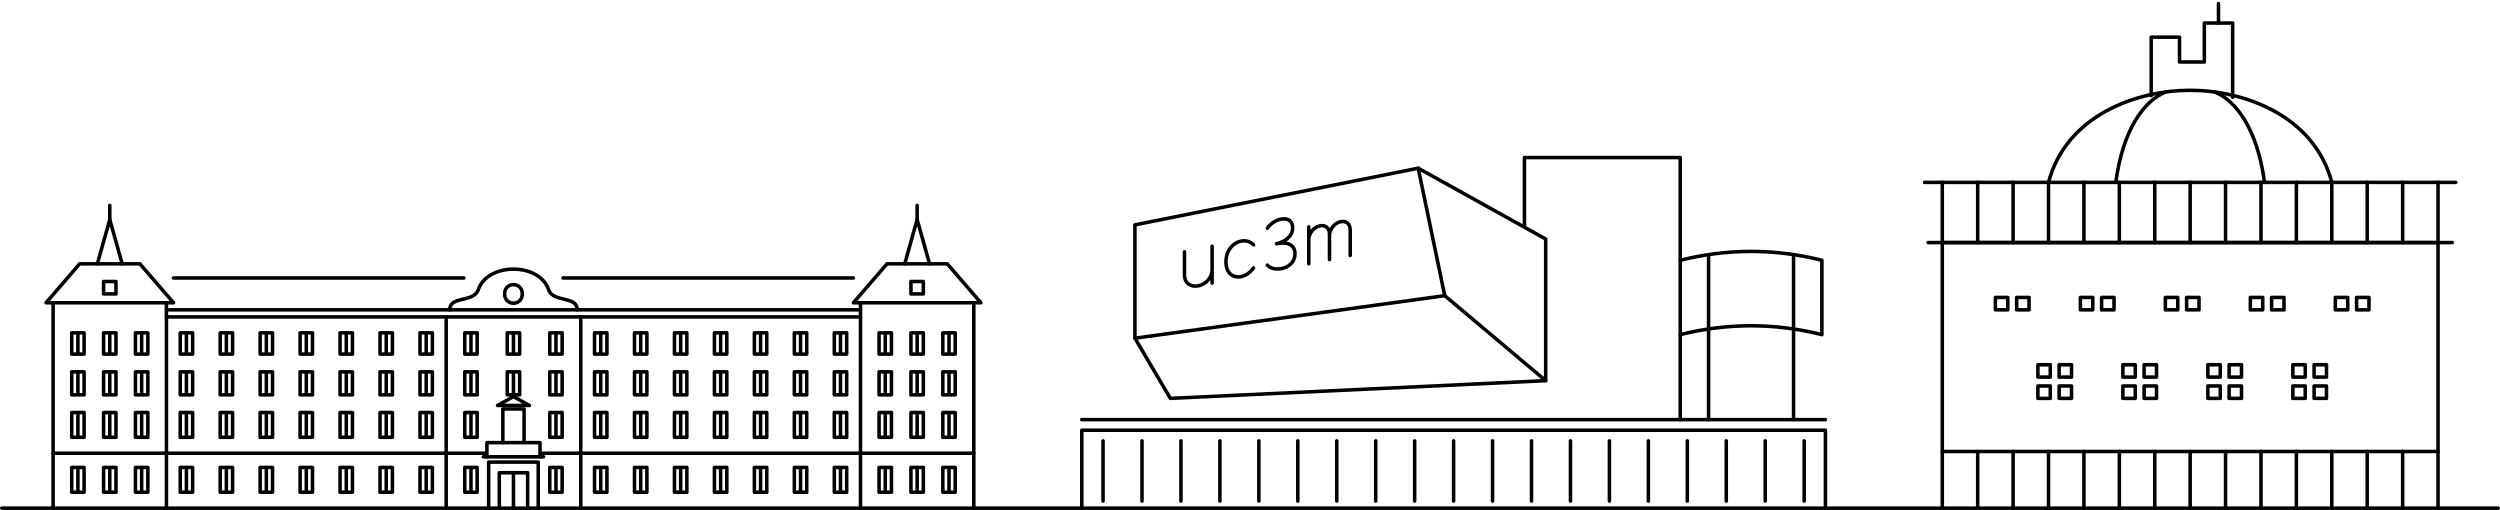
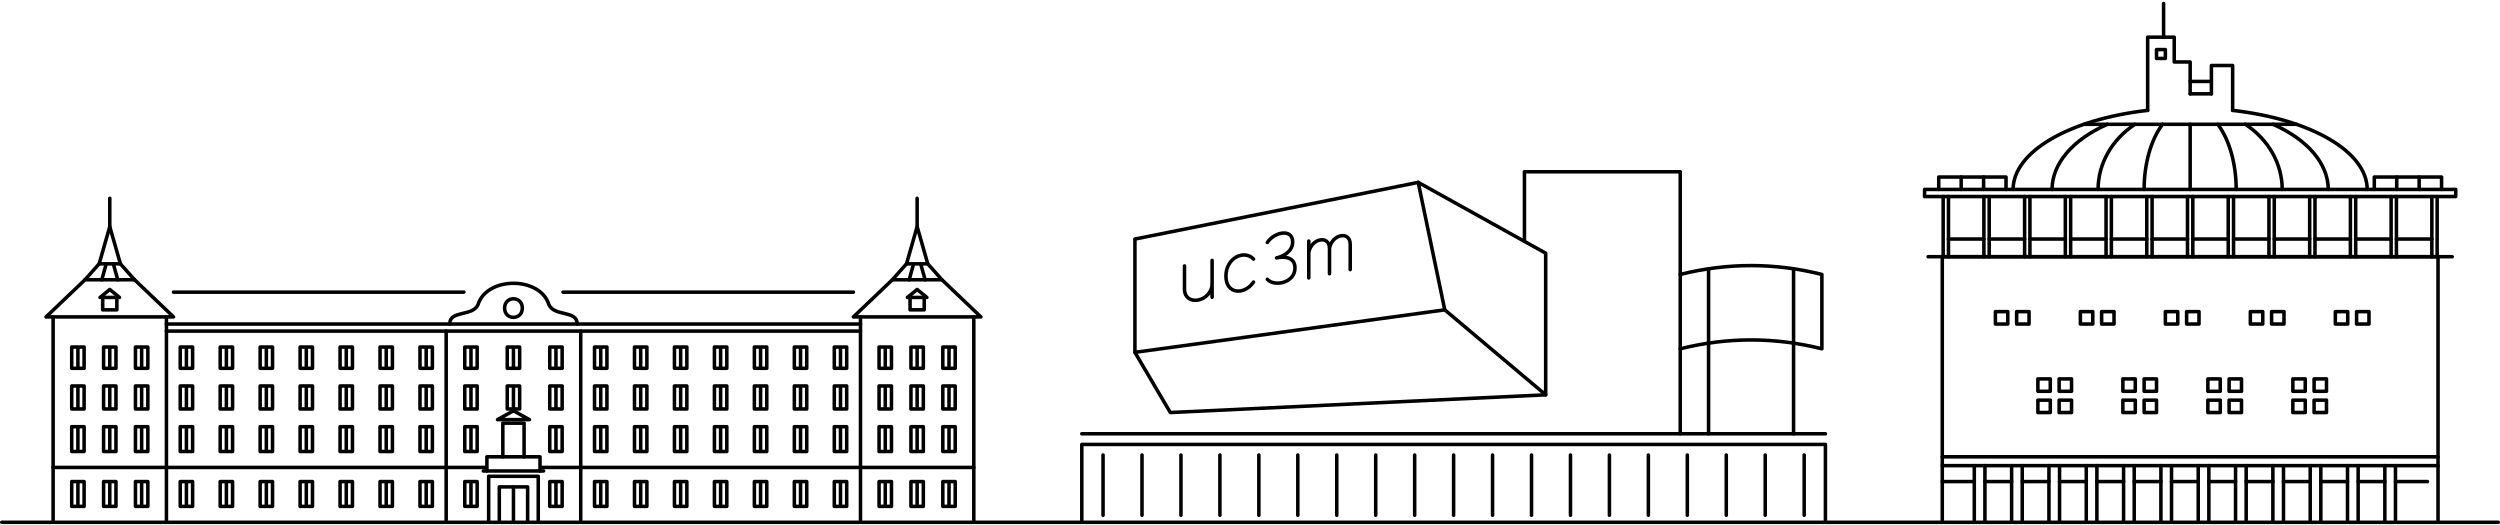
- <svg xmlns="http://www.w3.org/2000/svg" fill="none" stroke="currentColor" stroke-linecap="round" stroke-linejoin="round" stroke-width="2" viewBox="-1 -1 1412 288">
-   <path d="M29 286V170h-4l19-22h34l19 22h-4v116" />
-   <path d="M29 170h64" />
-   <path d="m54 148 7-25 7 25" />
-   <path d="M61 123v-8" />
-   <path d="M57.5 165h7v-7h-7Z" />
-   <path d="M485 286V170h-4l19-22h34l19 22h-4v116" />
-   <path d="M485 170h64" />
-   <path d="m510 148 7-25 7 25" />
-   <path d="M517 123v-8" />
-   <path d="M513.5 165h7v-7h-7Z" />
-   <path d="M93 174h392" />
-   <path d="M93 178h392" />
-   <path d="M97 156h164" />
-   <path d="M317 156h164" />
-   <path d="M251 178v108" />
-   <path d="M327 178v108" />
-   <path d="M253 174c0-8 13-4 16-11 5-16 35-16 40 0 3 7 16 3 16 11" />
-   <path d="M284 165c0 7 10 7 10 0s-10-7-10 0" />
-   <path d="M29 255h244" />
-   <path d="M305 255h244" />
-   <path d="M39.5 277v-14h7v14Zm3.5 0v-14m14.5 14v-14h7v14Zm3.5 0v-14m14.5 14v-14h7v14Zm3.5 0v-14m21.79 14v-14h7v14Zm3.5 0v-14m19.07 14v-14h7v14Zm3.5 0v-14m19.07 14v-14h7v14Zm3.5 0v-14m19.07 14v-14h7v14Zm3.5 0v-14m19.07 14v-14h7v14Zm3.5 0v-14m19.07 14v-14h7v14Zm3.5 0v-14m19.07 14v-14h7v14Zm3.5 0v-14m21.79 14v-14h7v14Zm3.5 0v-14m44.5 14v-14h7v14Zm3.5 0v-14m21.79 14v-14h7v14Zm3.5 0v-14m19.07 14v-14h7v14Zm3.5 0v-14m19.07 14v-14h7v14Zm3.5 0v-14m19.07 14v-14h7v14Zm3.5 0v-14m19.07 14v-14h7v14Zm3.5 0v-14m19.07 14v-14h7v14Zm3.5 0v-14m19.07 14v-14h7v14Zm3.5 0v-14m21.79 14v-14h7v14Zm3.5 0v-14m14.5 14v-14h7v14Zm3.5 0v-14m14.5 14v-14h7v14Zm3.5 0v-14" />
-   <path d="M39.5 246v-14h7v14Zm3.5 0v-14m14.5 14v-14h7v14Zm3.5 0v-14m14.5 14v-14h7v14Zm3.5 0v-14m21.79 14v-14h7v14Zm3.5 0v-14m19.07 14v-14h7v14Zm3.5 0v-14m19.07 14v-14h7v14Zm3.5 0v-14m19.07 14v-14h7v14Zm3.5 0v-14m19.07 14v-14h7v14Zm3.5 0v-14m19.07 14v-14h7v14Zm3.5 0v-14m19.07 14v-14h7v14Zm3.5 0v-14m21.79 14v-14h7v14Zm3.5 0v-14m44.5 14v-14h7v14Zm3.5 0v-14m21.79 14v-14h7v14Zm3.5 0v-14m19.07 14v-14h7v14Zm3.5 0v-14m19.07 14v-14h7v14Zm3.5 0v-14m19.07 14v-14h7v14Zm3.5 0v-14m19.07 14v-14h7v14Zm3.5 0v-14m19.07 14v-14h7v14Zm3.5 0v-14m19.07 14v-14h7v14Zm3.5 0v-14m21.79 14v-14h7v14Zm3.5 0v-14m14.5 14v-14h7v14Zm3.5 0v-14m14.5 14v-14h7v14Zm3.5 0v-14" />
-   <path d="M39.5 222v-13h7v13Zm3.5 0v-13m14.5 13v-13h7v13Zm3.5 0v-13m14.5 13v-13h7v13Zm3.5 0v-13m21.79 13v-13h7v13Zm3.5 0v-13m19.07 13v-13h7v13Zm3.5 0v-13m19.07 13v-13h7v13Zm3.5 0v-13m19.07 13v-13h7v13Zm3.5 0v-13m19.07 13v-13h7v13Zm3.5 0v-13m19.07 13v-13h7v13Zm3.5 0v-13m19.07 13v-13h7v13Zm3.5 0v-13m21.79 13v-13h7v13Zm3.5 0v-13m20.5 13v-13h7v13Zm3.5 0v-13m20.5 13v-13h7v13Zm3.5 0v-13m21.79 13v-13h7v13Zm3.5 0v-13m19.07 13v-13h7v13Zm3.5 0v-13m19.07 13v-13h7v13Zm3.5 0v-13m19.07 13v-13h7v13Zm3.5 0v-13m19.07 13v-13h7v13Zm3.5 0v-13m19.07 13v-13h7v13Zm3.5 0v-13m19.07 13v-13h7v13Zm3.5 0v-13m21.79 13v-13h7v13Zm3.5 0v-13m14.5 13v-13h7v13Zm3.5 0v-13m14.5 13v-13h7v13Zm3.5 0v-13" />
-   <path d="M39.5 199v-12h7v12Zm3.5 0v-12m14.5 12v-12h7v12Zm3.5 0v-12m14.5 12v-12h7v12Zm3.5 0v-12m21.79 12v-12h7v12Zm3.5 0v-12m19.07 12v-12h7v12Zm3.5 0v-12m19.07 12v-12h7v12Zm3.5 0v-12m19.07 12v-12h7v12Zm3.5 0v-12m19.07 12v-12h7v12Zm3.5 0v-12m19.07 12v-12h7v12Zm3.5 0v-12m19.07 12v-12h7v12Zm3.5 0v-12m21.79 12v-12h7v12Zm3.5 0v-12m20.5 12v-12h7v12Zm3.5 0v-12m20.5 12v-12h7v12Zm3.5 0v-12m21.79 12v-12h7v12Zm3.5 0v-12m19.07 12v-12h7v12Zm3.5 0v-12m19.07 12v-12h7v12Zm3.5 0v-12m19.07 12v-12h7v12Zm3.5 0v-12m19.07 12v-12h7v12Zm3.5 0v-12m19.07 12v-12h7v12Zm3.5 0v-12m19.07 12v-12h7v12Zm3.5 0v-12m21.79 12v-12h7v12Zm3.5 0v-12m14.5 12v-12h7v12Zm3.5 0v-12m14.5 12v-12h7v12Zm3.5 0v-12" />
-   <path d="M275 286v-26h28v26" />
-   <path d="M272 257h34" />
-   <path d="M281 286v-20h16v20" />
-   <path d="M289 286v-20" />
-   <path d="M274 257v-8h30v8" />
-   <path d="M283 249v-19h12v19" />
-   <path d="m280 228 9-5 9 5Z" />
-   <path d="M610 286v-44h420v44" />
-   <path d="M610 236h420" />
-   <path d="M622 282v-34m22 34v-34m22 34v-34m22 34v-34m22 34v-34m22 34v-34m22 34v-34m22 34v-34m22 34v-34m22 34v-34m22 34v-34m22 34v-34m22 34v-34m22 34v-34m22 34v-34m22 34v-34m22 34v-34m22 34v-34m22 34v-34" />
-   <path d="M640 190v-64l160-32 15 72Z" />
-   <path d="m800 94 72 40v80l-57-48" />
-   <path d="m640 190 20 34 212-10" />
-   <path d="M860 127V88h88v148" />
-   <path d="M948 146q40-10 80 0v42q-40-10-80 0" />
-   <path d="M964 143v93m48-93v93" />
-   <path d="M668 141.2v13c0 10.4 15.6 7.28 15.6-3.12v-13 20.8" />
-   <path d="M707 137.3c-5.2-5.46-15.6-.78-15.6 9.62s10.4 10.92 15.6 3.38" />
-   <path d="M714.8 127.94c3.9-5.98 14.3-8.06 14.3-.26 0 5.2-5.2 8.19-9.1 8.97 5.2-1.04 10.4-.13 10.4 5.72 0 8.45-11.7 10.79-15.6 6.37" />
-   <path d="M738.2 147.96v-20.8 6.5c1.3-8.06 11.7-10.14 11.7-2.34v14.3-14.3c1.3-8.06 11.7-10.14 11.7-2.34v14.3" />
-   <path d="M1096 286V136h280v150" />
-   <path d="M1096 254h280" />
-   <path d="M1116 286v-32m20 32v-32m20 32v-32m20 32v-32m20 32v-32m20 32v-32m20 32v-32m20 32v-32m20 32v-32m20 32v-32m20 32v-32m20 32v-32m20 32v-32" />
-   <path d="M1088 136h296" />
-   <path d="M1096 136v-34m20 34v-34m20 34v-34m20 34v-34m20 34v-34m20 34v-34m20 34v-34m20 34v-34m20 34v-34m20 34v-34m20 34v-34m20 34v-34m20 34v-34m20 34v-34m20 34v-34" />
-   <path d="M1086 102h300" />
-   <path d="M1126 174h7v-7h-7Zm12 0h7v-7h-7Zm36 0h7v-7h-7Zm12 0h7v-7h-7Zm36 0h7v-7h-7Zm12 0h7v-7h-7Zm36 0h7v-7h-7Zm12 0h7v-7h-7Zm36 0h7v-7h-7Zm12 0h7v-7h-7Z" />
-   <path d="M1150 224h7v-7h-7Zm12 0h7v-7h-7Zm-12-12h7v-7h-7Zm12 0h7v-7h-7Zm36 12h7v-7h-7Zm12 0h7v-7h-7Zm-12-12h7v-7h-7Zm12 0h7v-7h-7Zm36 12h7v-7h-7Zm12 0h7v-7h-7Zm-12-12h7v-7h-7Zm12 0h7v-7h-7Zm36 12h7v-7h-7Zm12 0h7v-7h-7Zm-12-12h7v-7h-7Zm12 0h7v-7h-7Z" />
-   <path d="M1156 102c10-38 50-52 80-52s70 14 80 52" />
-   <path d="M1194 102c4-30 16-46 28-51" />
-   <path d="M1278 102c-4-30-16-46-28-51" />
-   <path d="M1214 53V20h16v14h14V12h16v42" />
-   <path d="M1252 12V1" />
-   <path d="M0 286h1410" />
+ <svg xmlns="http://www.w3.org/2000/svg" fill="none" stroke="currentColor" stroke-linecap="round" stroke-linejoin="round" stroke-width="2" viewBox="-1 -1 1412 296">
+   <path d="M29 294V178h-4l22-21h28l22 21h-4v116" />
+   <path d="M29 178h64" />
+   <path d="m47 157 8-9 6-21 6 21 8 9" />
+   <path d="M55 148h12" />
+   <path d="m56.5 157 2.5-9m6.5 9-2.5-9" />
+   <path d="M61 127v-16" />
+   <path d="M57 174v-7h8v7Z" />
+   <path d="m55.5 167 5.5-4.5 5.5 4.5" />
+   <path d="M485 294V178h-4l22-21h28l22 21h-4v116" />
+   <path d="M485 178h64" />
+   <path d="m503 157 8-9 6-21 6 21 8 9" />
+   <path d="M511 148h12" />
+   <path d="m512.5 157 2.5-9m6.5 9-2.5-9" />
+   <path d="M517 127v-16" />
+   <path d="M513 174v-7h8v7Z" />
+   <path d="m511.5 167 5.5-4.5 5.5 4.5" />
+   <path d="M93 182h392" />
+   <path d="M93 186h392" />
+   <path d="M97 164h164" />
+   <path d="M317 164h164" />
+   <path d="M251 186v108" />
+   <path d="M327 186v108" />
+   <path d="M253 182c0-8 13-4 16-11 5-16 35-16 40 0 3 7 16 3 16 11" />
+   <path d="M284 173c0 7 10 7 10 0s-10-7-10 0" />
+   <path d="M29 263h244" />
+   <path d="M305 263h244" />
+   <path d="M39.5 285v-14h7v14Zm3.5 0v-14m14.5 14v-14h7v14Zm3.5 0v-14m14.5 14v-14h7v14Zm3.5 0v-14m21.79 14v-14h7v14Zm3.5 0v-14m19.07 14v-14h7v14Zm3.5 0v-14m19.07 14v-14h7v14Zm3.5 0v-14m19.07 14v-14h7v14Zm3.5 0v-14m19.07 14v-14h7v14Zm3.5 0v-14m19.07 14v-14h7v14Zm3.5 0v-14m19.07 14v-14h7v14Zm3.5 0v-14m21.79 14v-14h7v14Zm3.5 0v-14m44.5 14v-14h7v14Zm3.5 0v-14m21.79 14v-14h7v14Zm3.5 0v-14m19.07 14v-14h7v14Zm3.5 0v-14m19.07 14v-14h7v14Zm3.5 0v-14m19.07 14v-14h7v14Zm3.5 0v-14m19.07 14v-14h7v14Zm3.5 0v-14m19.07 14v-14h7v14Zm3.5 0v-14m19.07 14v-14h7v14Zm3.5 0v-14m21.79 14v-14h7v14Zm3.5 0v-14m14.5 14v-14h7v14Zm3.5 0v-14m14.5 14v-14h7v14Zm3.5 0v-14" />
+   <path d="M39.5 254v-14h7v14Zm3.5 0v-14m14.5 14v-14h7v14Zm3.5 0v-14m14.5 14v-14h7v14Zm3.5 0v-14m21.79 14v-14h7v14Zm3.5 0v-14m19.07 14v-14h7v14Zm3.5 0v-14m19.07 14v-14h7v14Zm3.5 0v-14m19.07 14v-14h7v14Zm3.5 0v-14m19.07 14v-14h7v14Zm3.5 0v-14m19.07 14v-14h7v14Zm3.5 0v-14m19.07 14v-14h7v14Zm3.5 0v-14m21.79 14v-14h7v14Zm3.5 0v-14m44.5 14v-14h7v14Zm3.5 0v-14m21.79 14v-14h7v14Zm3.5 0v-14m19.07 14v-14h7v14Zm3.5 0v-14m19.07 14v-14h7v14Zm3.5 0v-14m19.07 14v-14h7v14Zm3.5 0v-14m19.07 14v-14h7v14Zm3.5 0v-14m19.07 14v-14h7v14Zm3.5 0v-14m19.07 14v-14h7v14Zm3.5 0v-14m21.79 14v-14h7v14Zm3.5 0v-14m14.5 14v-14h7v14Zm3.5 0v-14m14.5 14v-14h7v14Zm3.5 0v-14" />
+   <path d="M39.5 230v-13h7v13Zm3.5 0v-13m14.5 13v-13h7v13Zm3.5 0v-13m14.5 13v-13h7v13Zm3.5 0v-13m21.79 13v-13h7v13Zm3.5 0v-13m19.07 13v-13h7v13Zm3.5 0v-13m19.07 13v-13h7v13Zm3.5 0v-13m19.07 13v-13h7v13Zm3.5 0v-13m19.07 13v-13h7v13Zm3.5 0v-13m19.07 13v-13h7v13Zm3.5 0v-13m19.07 13v-13h7v13Zm3.5 0v-13m21.79 13v-13h7v13Zm3.5 0v-13m20.5 13v-13h7v13Zm3.5 0v-13m20.5 13v-13h7v13Zm3.5 0v-13m21.79 13v-13h7v13Zm3.5 0v-13m19.07 13v-13h7v13Zm3.5 0v-13m19.07 13v-13h7v13Zm3.5 0v-13m19.07 13v-13h7v13Zm3.5 0v-13m19.07 13v-13h7v13Zm3.5 0v-13m19.07 13v-13h7v13Zm3.5 0v-13m19.07 13v-13h7v13Zm3.5 0v-13m21.79 13v-13h7v13Zm3.5 0v-13m14.5 13v-13h7v13Zm3.5 0v-13m14.5 13v-13h7v13Zm3.5 0v-13" />
+   <path d="M39.5 207v-12h7v12Zm3.5 0v-12m14.5 12v-12h7v12Zm3.5 0v-12m14.5 12v-12h7v12Zm3.5 0v-12m21.79 12v-12h7v12Zm3.5 0v-12m19.07 12v-12h7v12Zm3.5 0v-12m19.07 12v-12h7v12Zm3.5 0v-12m19.07 12v-12h7v12Zm3.5 0v-12m19.07 12v-12h7v12Zm3.5 0v-12m19.07 12v-12h7v12Zm3.5 0v-12m19.07 12v-12h7v12Zm3.5 0v-12m21.79 12v-12h7v12Zm3.5 0v-12m20.5 12v-12h7v12Zm3.5 0v-12m20.5 12v-12h7v12Zm3.5 0v-12m21.79 12v-12h7v12Zm3.5 0v-12m19.07 12v-12h7v12Zm3.5 0v-12m19.07 12v-12h7v12Zm3.5 0v-12m19.07 12v-12h7v12Zm3.5 0v-12m19.07 12v-12h7v12Zm3.5 0v-12m19.07 12v-12h7v12Zm3.5 0v-12m19.07 12v-12h7v12Zm3.5 0v-12m21.79 12v-12h7v12Zm3.5 0v-12m14.5 12v-12h7v12Zm3.5 0v-12m14.5 12v-12h7v12Zm3.5 0v-12" />
+   <path d="M275 294v-26h28v26" />
+   <path d="M272 265h34" />
+   <path d="M281 294v-20h16v20" />
+   <path d="M289 294v-20" />
+   <path d="M274 265v-8h30v8" />
+   <path d="M283 257v-19h12v19" />
+   <path d="m280 236 9-5 9 5Z" />
+   <path d="M610 294v-44h420v44" />
+   <path d="M610 244h420" />
+   <path d="M622 290v-34m22 34v-34m22 34v-34m22 34v-34m22 34v-34m22 34v-34m22 34v-34m22 34v-34m22 34v-34m22 34v-34m22 34v-34m22 34v-34m22 34v-34m22 34v-34m22 34v-34m22 34v-34m22 34v-34m22 34v-34m22 34v-34" />
+   <path d="M640 198v-64l160-32 15 72Z" />
+   <path d="m800 102 72 40v80l-57-48" />
+   <path d="m640 198 20 34 212-10" />
+   <path d="M860 135V96h88v148" />
+   <path d="M948 154q40-10 80 0v42q-40-10-80 0" />
+   <path d="M964 151v93m48-93v93" />
+   <path d="M668 149.2v13c0 10.4 15.6 7.28 15.6-3.12v-13 20.8" />
+   <path d="M707 145.3c-5.2-5.46-15.6-.78-15.6 9.62s10.4 10.92 15.6 3.38" />
+   <path d="M714.8 135.94c3.9-5.98 14.3-8.06 14.3-.26 0 5.2-5.2 8.19-9.1 8.97 5.2-1.04 10.4-.13 10.4 5.72 0 8.45-11.7 10.79-15.6 6.37" />
+   <path d="M738.2 155.96v-20.8 6.5c1.3-8.06 11.7-10.14 11.7-2.34v14.3-14.3c1.3-8.06 11.7-10.14 11.7-2.34v14.3" />
+   <path d="M1096 294V144h280v150" />
+   <path d="M1114.08 294v-32m6 0v32m15.08 0v-32m6 0v32m15.08 0v-32m6 0v32m15.08 0v-32m6 0v32m15.08 0v-32m6 0v32m15.08 0v-32m6 0v32m15.08 0v-32m6 0v32m15.08 0v-32m6 0v32m15.08 0v-32m6 0v32m15.08 0v-32m6 0v32m15.08 0v-32m6 0v32m15.08 0v-32m6 0v32" />
+   <path d="M1096 262h280" />
+   <path d="M1096 257h280" />
+   <path d="M1096 271h18.08m6 0h15.08m6 0h15.08m6 0h15.08m6 0h15.08m6 0h15.08m6 0h15.08m6 0h15.08m6 0h15.08m6 0h15.08m6 0h15.08m6 0h15.08m6 0h18.08" />
+   <path d="M1088 144h296" />
+   <path d="M1096.5 144v-34m3 0v34m20 0v-34m3 0v34m20 0v-34m3 0v34m20 0v-34m3 0v34m20 0v-34m3 0v34m20 0v-34m3 0v34m20 0v-34m3 0v34m20 0v-34m3 0v34m20 0v-34m3 0v34m20 0v-34m3 0v34m20 0v-34m3 0v34m20 0v-34m3 0v34m20 0v-34m3 0v34" />
+   <path d="M1099.5 134h20m3 0h20m3 0h20m3 0h20m3 0h20m3 0h20m3 0h20m3 0h20m3 0h20m3 0h20m3 0h20m3 0h20" />
+   <path d="M1086 110h300v-4h-300Z" />
+   <path d="M1126 182h7v-7h-7Zm12 0h7v-7h-7Zm36 0h7v-7h-7Zm12 0h7v-7h-7Zm36 0h7v-7h-7Zm12 0h7v-7h-7Zm36 0h7v-7h-7Zm12 0h7v-7h-7Zm36 0h7v-7h-7Zm12 0h7v-7h-7Z" />
+   <path d="M1150 232h7v-7h-7Zm12 0h7v-7h-7Zm-12-12h7v-7h-7Zm12 0h7v-7h-7Zm36 12h7v-7h-7Zm12 0h7v-7h-7Zm-12-12h7v-7h-7Zm12 0h7v-7h-7Zm36 12h7v-7h-7Zm12 0h7v-7h-7Zm-12-12h7v-7h-7Zm12 0h7v-7h-7Zm36 12h7v-7h-7Zm12 0h7v-7h-7Zm-12-12h7v-7h-7Zm12 0h7v-7h-7Z" />
+   <path d="M1094 106v-7h38v7" />
+   <path d="M1106.67 106v-7m12.66 7v-7" />
+   <path d="M1340 106v-7h38v7" />
+   <path d="M1352.67 106v-7m12.66 7v-7" />
+   <path d="M1136 106c0-21.15 31.36-39.58 76-44.66" />
+   <path d="M1336 106c0-21.15-31.36-39.58-76-44.66" />
+   <path d="M1176 69.2h120" />
+   <path d="M1158 106c0-14.48 11.56-28.11 31.2-36.8" />
+   <path d="M1184 106c0-14.48 7.71-28.11 20.8-36.8" />
+   <path d="M1210 106c0-14.48 3.85-28.11 10.4-36.8" />
+   <path d="M1236 106V69.2" />
+   <path d="M1262 106c0-14.48-3.85-28.11-10.4-36.8" />
+   <path d="M1288 106c0-14.48-7.71-28.11-20.8-36.8" />
+   <path d="M1314 106c0-14.48-11.56-28.11-31.2-36.8" />
+   <path d="M1212 61.34V20h15v14h9v18" />
+   <path d="M1236 52h12" />
+   <path d="M1236 45h12" />
+   <path d="M1248 52V36h12v25.34" />
+   <path d="M1217 32h5v-5h-5Z" />
+   <path d="M1221 20V1" />
+   <path d="M0 294h1410" />
</svg>
